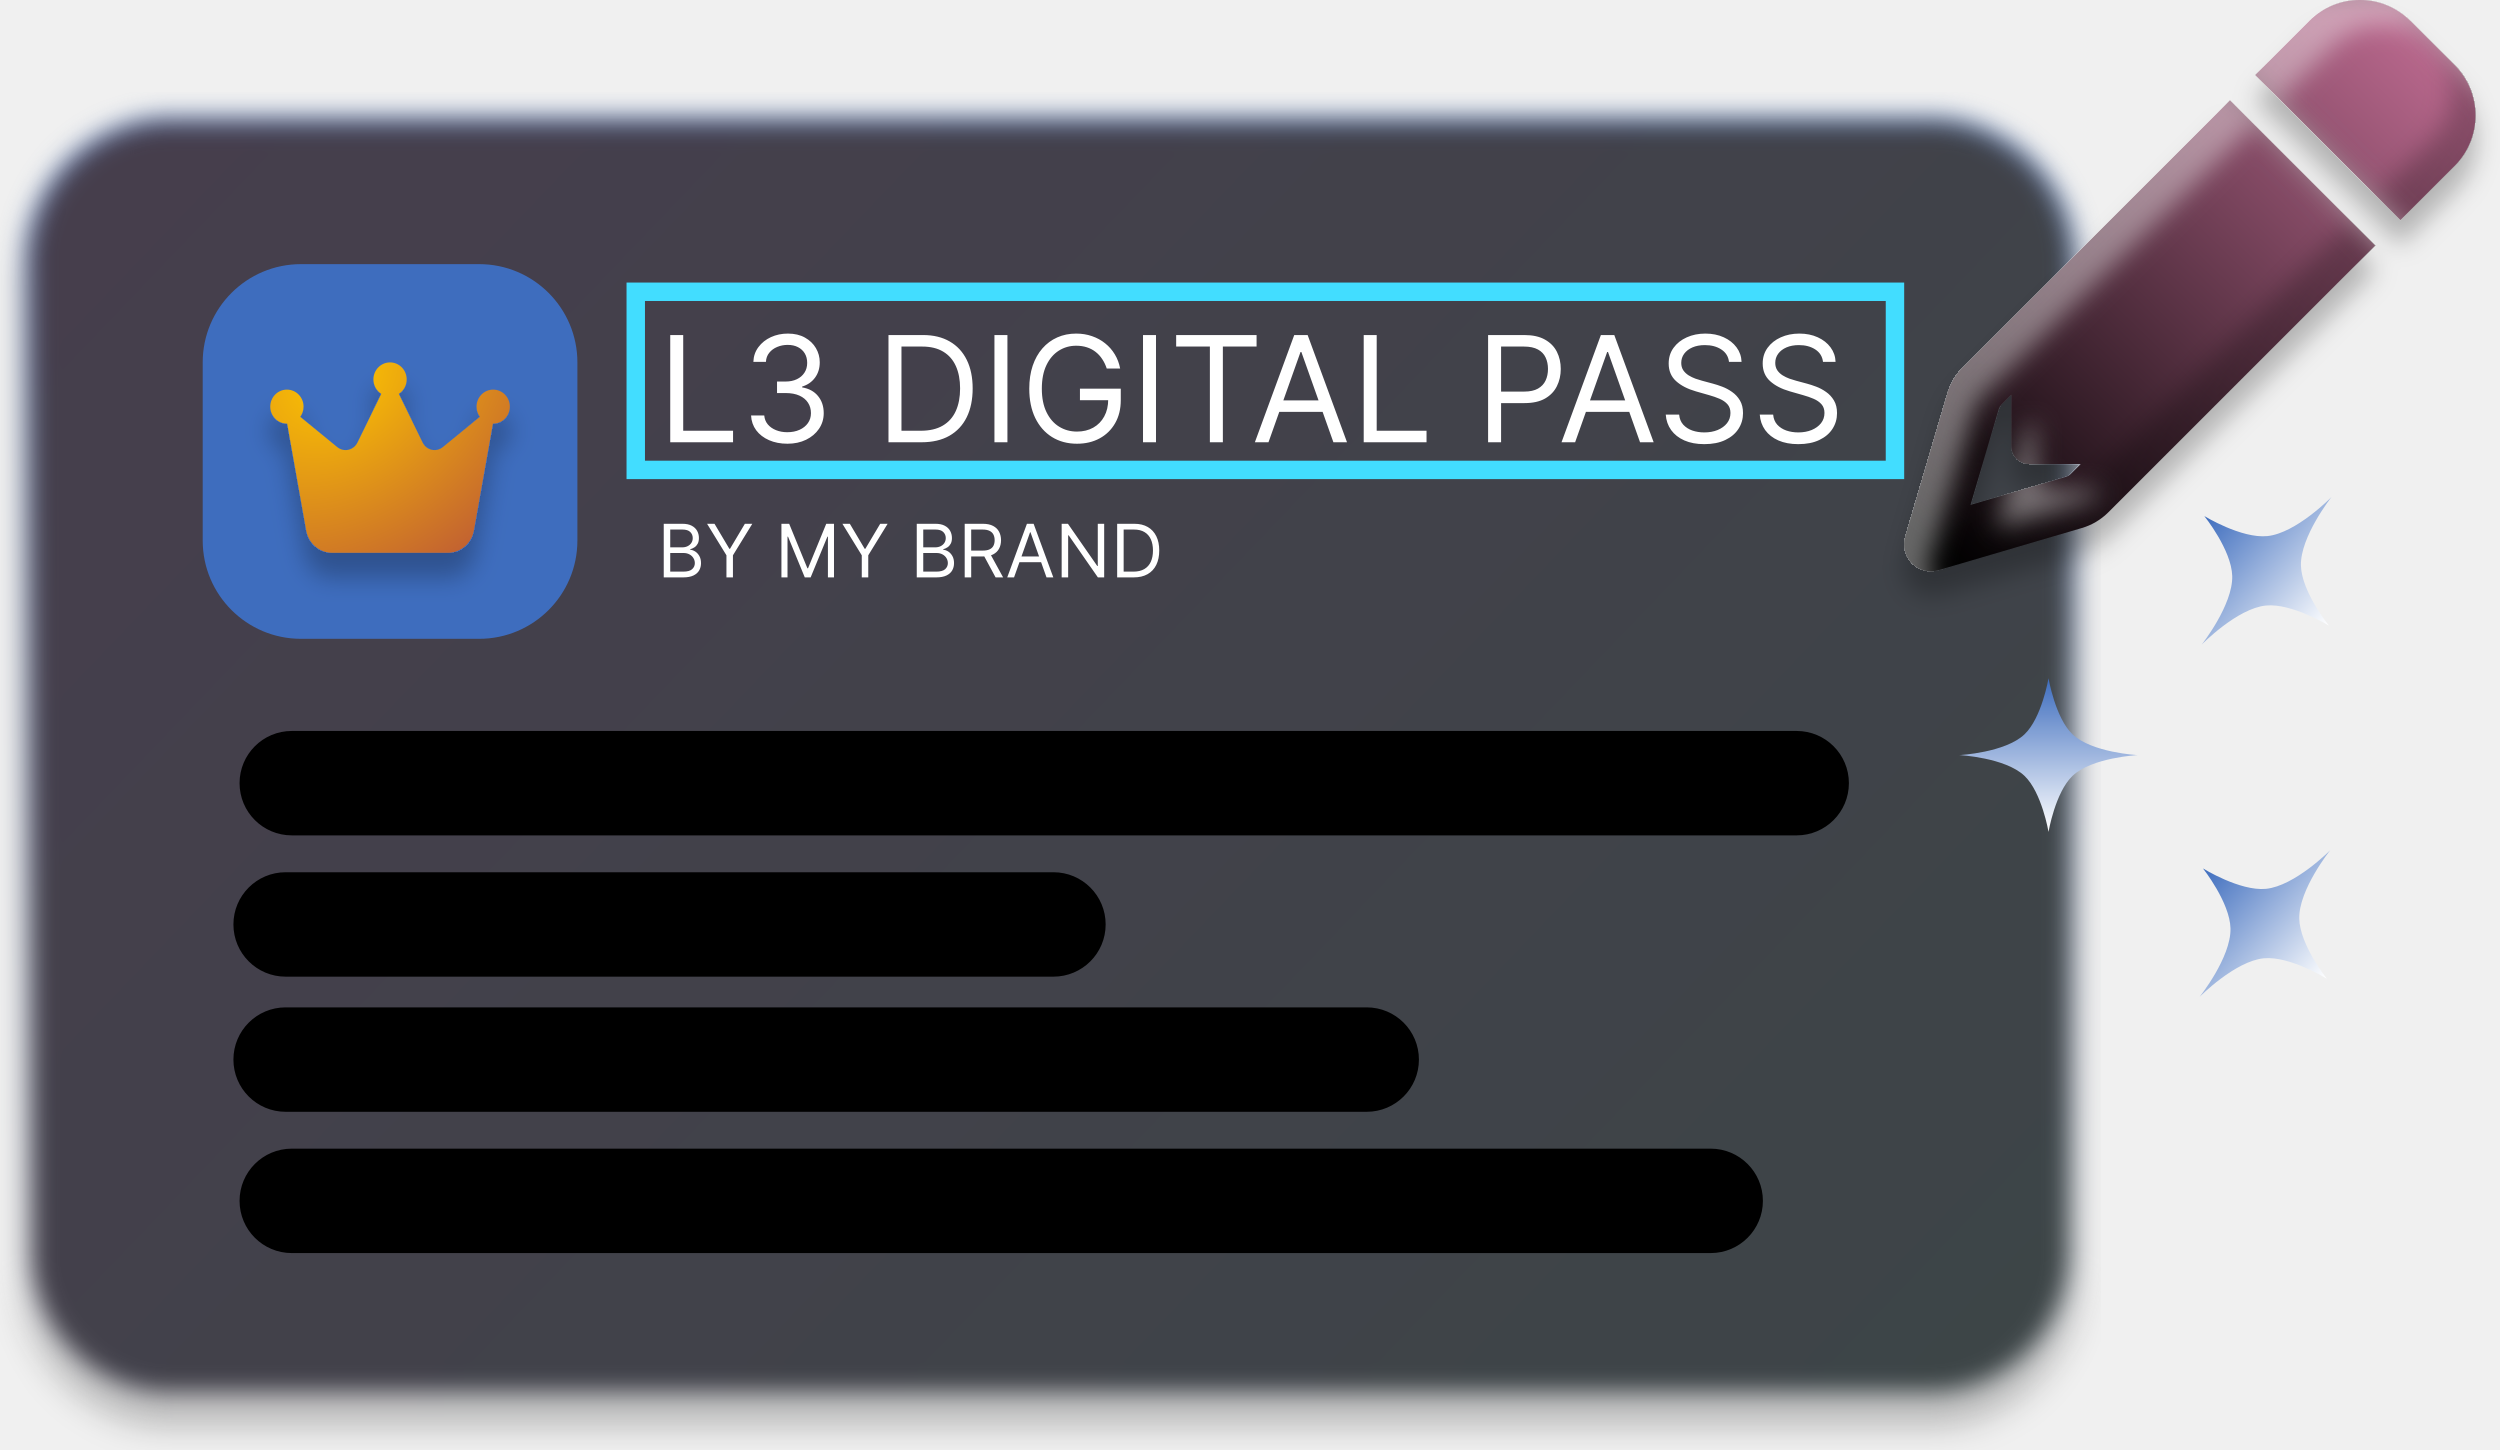
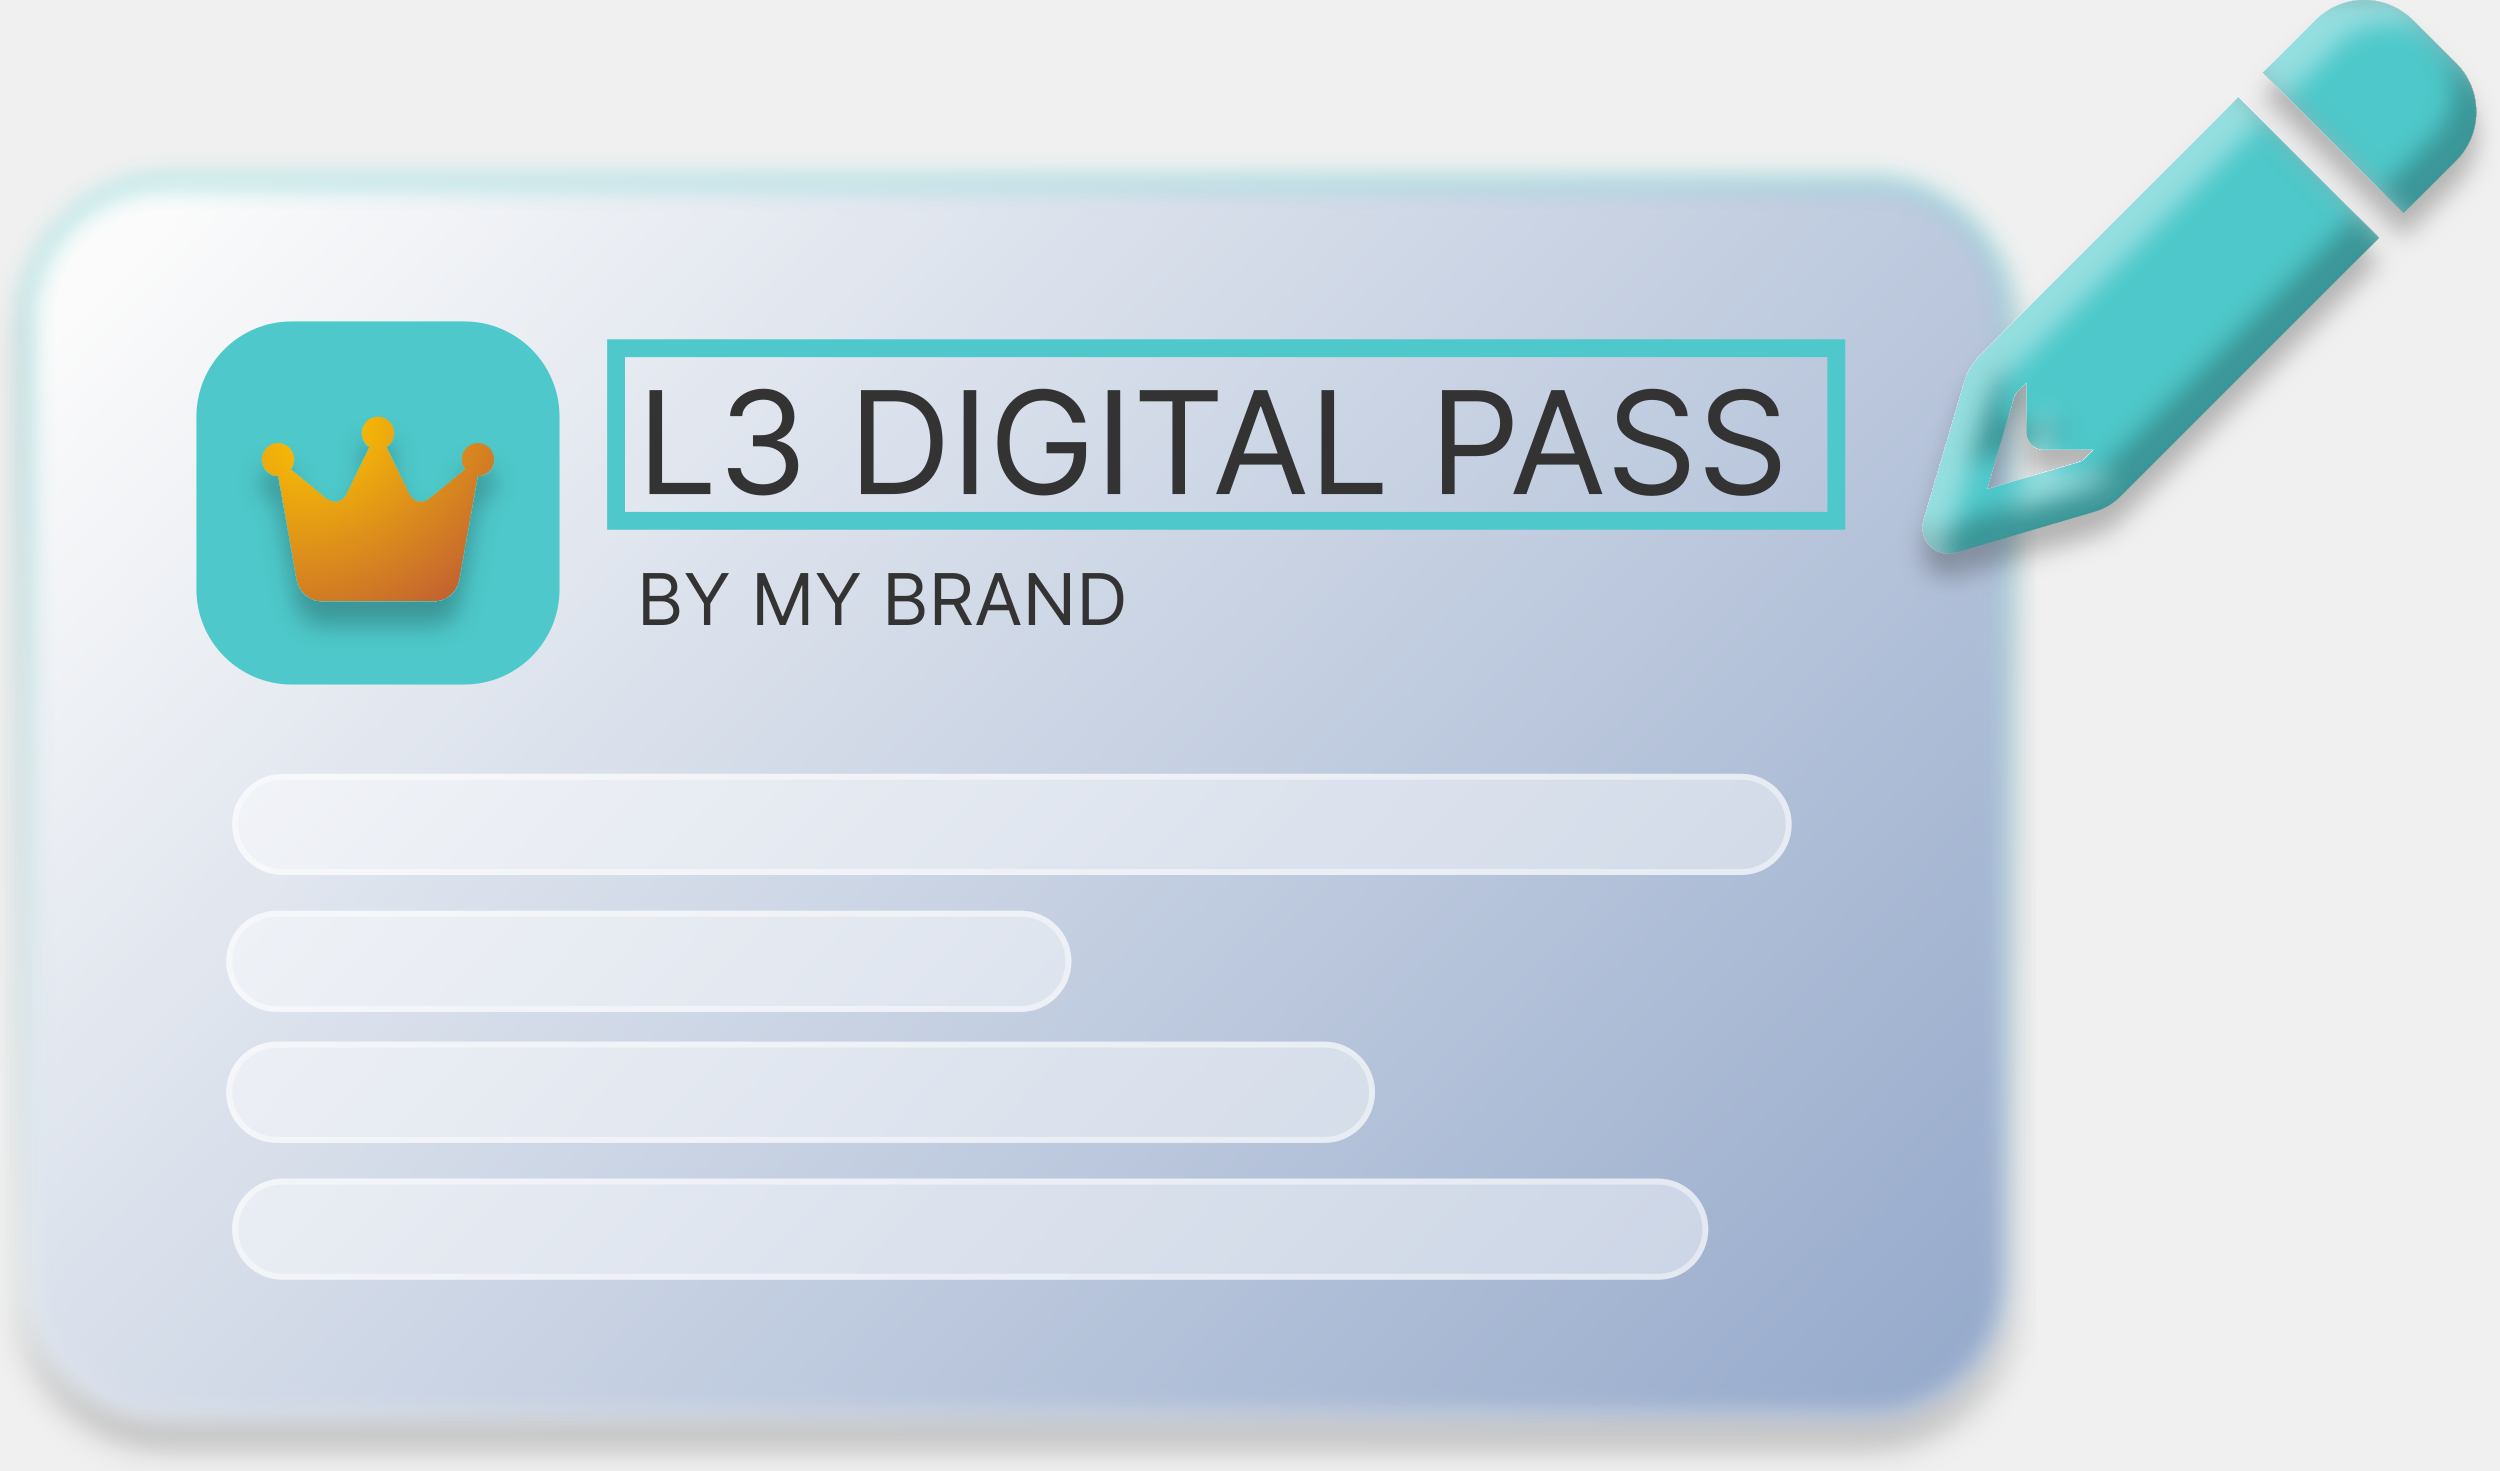
- <svg xmlns="http://www.w3.org/2000/svg" width="407" height="236" viewBox="0 0 407 236" fill="none">
-   <g filter="url(#filter0_df_160_15)">
-     <rect x="4" y="19" width="334" height="209" rx="24" fill="url(#paint0_linear_160_15)" fill-opacity="0.75" shape-rendering="crispEdges" />
-     <rect x="4.5" y="19.5" width="333" height="208" rx="23.5" stroke="url(#paint1_linear_160_15)" shape-rendering="crispEdges" />
+ <svg xmlns="http://www.w3.org/2000/svg" width="420" height="247" viewBox="0 0 420 247" fill="none">
+   <g filter="url(#filter0_df_219_17)">
+     <rect x="4" y="30" width="334" height="209" rx="24" fill="url(#paint0_linear_219_17)" fill-opacity="0.75" shape-rendering="crispEdges" />
+     <rect x="4.5" y="30.5" width="333" height="208" rx="23.5" stroke="url(#paint1_linear_219_17)" shape-rendering="crispEdges" />
  </g>
-   <rect x="39.5" y="119.5" width="261" height="16" rx="8" fill="black" stroke="black" />
-   <rect x="38.5" y="142.5" width="141" height="16" rx="8" fill="black" stroke="black" />
-   <rect x="38.5" y="164.5" width="192" height="16" rx="8" fill="black" stroke="black" />
-   <rect x="39.5" y="187.5" width="247" height="16" rx="8" fill="black" stroke="black" />
-   <path d="M109.114 72V54.545H111.227V70.125H119.341V72H109.114ZM128.205 72.239C127.08 72.239 126.077 72.046 125.196 71.659C124.321 71.273 123.625 70.736 123.108 70.048C122.597 69.355 122.318 68.551 122.273 67.636H124.42C124.466 68.199 124.659 68.685 125 69.094C125.341 69.497 125.787 69.81 126.338 70.031C126.889 70.253 127.5 70.364 128.17 70.364C128.92 70.364 129.585 70.233 130.165 69.972C130.744 69.71 131.199 69.347 131.528 68.881C131.858 68.415 132.023 67.875 132.023 67.261C132.023 66.619 131.864 66.054 131.545 65.565C131.227 65.071 130.761 64.685 130.148 64.406C129.534 64.128 128.784 63.989 127.898 63.989H126.5V62.114H127.898C128.591 62.114 129.199 61.989 129.722 61.739C130.25 61.489 130.662 61.136 130.957 60.682C131.259 60.227 131.409 59.693 131.409 59.08C131.409 58.489 131.278 57.974 131.017 57.537C130.756 57.099 130.386 56.758 129.909 56.514C129.438 56.27 128.881 56.148 128.239 56.148C127.636 56.148 127.068 56.258 126.534 56.48C126.006 56.696 125.574 57.011 125.239 57.426C124.903 57.835 124.722 58.33 124.693 58.909H122.648C122.682 57.994 122.957 57.193 123.474 56.506C123.991 55.812 124.668 55.273 125.503 54.886C126.344 54.5 127.267 54.307 128.273 54.307C129.352 54.307 130.278 54.526 131.051 54.963C131.824 55.395 132.418 55.966 132.832 56.676C133.247 57.386 133.455 58.153 133.455 58.977C133.455 59.96 133.196 60.798 132.679 61.492C132.168 62.185 131.472 62.665 130.591 62.932V63.068C131.693 63.25 132.554 63.719 133.173 64.474C133.793 65.224 134.102 66.153 134.102 67.261C134.102 68.21 133.844 69.062 133.327 69.818C132.815 70.568 132.116 71.159 131.23 71.591C130.344 72.023 129.335 72.239 128.205 72.239ZM150.031 72H144.645V54.545H150.27C151.963 54.545 153.412 54.895 154.616 55.594C155.821 56.287 156.744 57.284 157.386 58.585C158.028 59.881 158.349 61.432 158.349 63.239C158.349 65.057 158.026 66.622 157.378 67.935C156.73 69.242 155.787 70.247 154.548 70.952C153.31 71.651 151.804 72 150.031 72ZM146.759 70.125H149.895C151.338 70.125 152.534 69.847 153.483 69.29C154.432 68.733 155.139 67.94 155.605 66.912C156.071 65.883 156.304 64.659 156.304 63.239C156.304 61.83 156.074 60.617 155.614 59.599C155.153 58.577 154.466 57.793 153.551 57.247C152.636 56.696 151.497 56.42 150.134 56.42H146.759V70.125ZM164.009 54.545V72H161.895V54.545H164.009ZM180.178 60C179.991 59.426 179.744 58.912 179.437 58.457C179.136 57.997 178.775 57.605 178.354 57.281C177.94 56.957 177.468 56.71 176.94 56.54C176.411 56.369 175.832 56.284 175.201 56.284C174.167 56.284 173.227 56.551 172.38 57.085C171.533 57.619 170.86 58.406 170.36 59.446C169.86 60.486 169.61 61.761 169.61 63.273C169.61 64.784 169.863 66.06 170.369 67.099C170.874 68.139 171.559 68.926 172.423 69.46C173.286 69.994 174.258 70.261 175.337 70.261C176.337 70.261 177.218 70.048 177.979 69.622C178.746 69.19 179.343 68.582 179.769 67.798C180.201 67.008 180.417 66.079 180.417 65.011L181.065 65.148H175.815V63.273H182.462V65.148C182.462 66.585 182.156 67.835 181.542 68.898C180.934 69.96 180.093 70.784 179.019 71.369C177.951 71.949 176.724 72.239 175.337 72.239C173.792 72.239 172.434 71.875 171.263 71.148C170.099 70.421 169.19 69.386 168.536 68.046C167.888 66.704 167.565 65.114 167.565 63.273C167.565 61.892 167.749 60.651 168.119 59.548C168.494 58.44 169.022 57.497 169.704 56.719C170.386 55.94 171.192 55.344 172.124 54.929C173.056 54.514 174.082 54.307 175.201 54.307C176.121 54.307 176.979 54.446 177.775 54.724C178.576 54.997 179.289 55.386 179.914 55.892C180.545 56.392 181.07 56.992 181.491 57.69C181.911 58.383 182.201 59.153 182.36 60H180.178ZM188.196 54.545V72H186.082V54.545H188.196ZM191.479 56.42V54.545H204.57V56.42H199.082V72H196.968V56.42H191.479ZM206.509 72H204.293L210.702 54.545H212.884L219.293 72H217.077L211.862 57.307H211.725L206.509 72ZM207.327 65.182H216.259V67.057H207.327V65.182ZM222.012 72V54.545H224.126V70.125H232.239V72H222.012ZM242.262 72V54.545H248.16C249.529 54.545 250.648 54.793 251.518 55.287C252.393 55.776 253.04 56.438 253.461 57.273C253.881 58.108 254.092 59.04 254.092 60.068C254.092 61.097 253.881 62.031 253.461 62.872C253.046 63.713 252.404 64.383 251.535 64.883C250.665 65.378 249.552 65.625 248.194 65.625H243.967V63.75H248.126C249.063 63.75 249.816 63.588 250.384 63.264C250.952 62.94 251.364 62.503 251.62 61.952C251.881 61.395 252.012 60.767 252.012 60.068C252.012 59.369 251.881 58.744 251.62 58.193C251.364 57.642 250.95 57.21 250.376 56.898C249.802 56.58 249.04 56.42 248.092 56.42H244.376V72H242.262ZM256.431 72H254.215L260.624 54.545H262.806L269.215 72H266.999L261.783 57.307H261.647L256.431 72ZM257.249 65.182H266.181V67.057H257.249V65.182ZM281.479 58.909C281.377 58.045 280.962 57.375 280.235 56.898C279.508 56.42 278.616 56.182 277.559 56.182C276.786 56.182 276.11 56.307 275.531 56.557C274.957 56.807 274.508 57.151 274.184 57.588C273.866 58.026 273.707 58.523 273.707 59.08C273.707 59.545 273.817 59.946 274.039 60.281C274.266 60.611 274.556 60.886 274.908 61.108C275.261 61.324 275.63 61.503 276.016 61.645C276.403 61.781 276.758 61.892 277.082 61.977L278.854 62.455C279.309 62.574 279.815 62.739 280.371 62.949C280.934 63.159 281.471 63.446 281.982 63.81C282.499 64.168 282.925 64.628 283.261 65.19C283.596 65.753 283.763 66.443 283.763 67.261C283.763 68.204 283.516 69.057 283.022 69.818C282.533 70.579 281.817 71.185 280.874 71.633C279.937 72.082 278.798 72.307 277.457 72.307C276.207 72.307 275.124 72.105 274.21 71.702C273.3 71.298 272.585 70.736 272.062 70.014C271.545 69.293 271.252 68.454 271.184 67.5H273.366C273.423 68.159 273.644 68.704 274.031 69.136C274.423 69.562 274.917 69.881 275.513 70.091C276.116 70.296 276.763 70.398 277.457 70.398C278.263 70.398 278.988 70.267 279.63 70.006C280.272 69.739 280.781 69.369 281.156 68.898C281.531 68.421 281.718 67.864 281.718 67.227C281.718 66.648 281.556 66.176 281.232 65.812C280.908 65.449 280.482 65.153 279.954 64.926C279.425 64.699 278.854 64.5 278.241 64.329L276.093 63.716C274.729 63.324 273.65 62.764 272.854 62.037C272.059 61.31 271.661 60.358 271.661 59.182C271.661 58.205 271.925 57.352 272.454 56.625C272.988 55.892 273.704 55.324 274.602 54.92C275.505 54.511 276.513 54.307 277.627 54.307C278.752 54.307 279.752 54.508 280.627 54.912C281.502 55.31 282.195 55.855 282.707 56.548C283.224 57.242 283.496 58.028 283.525 58.909H281.479ZM296.784 58.909C296.682 58.045 296.267 57.375 295.54 56.898C294.813 56.42 293.92 56.182 292.864 56.182C292.091 56.182 291.415 56.307 290.835 56.557C290.261 56.807 289.813 57.151 289.489 57.588C289.17 58.026 289.011 58.523 289.011 59.08C289.011 59.545 289.122 59.946 289.344 60.281C289.571 60.611 289.861 60.886 290.213 61.108C290.565 61.324 290.935 61.503 291.321 61.645C291.707 61.781 292.062 61.892 292.386 61.977L294.159 62.455C294.614 62.574 295.119 62.739 295.676 62.949C296.239 63.159 296.776 63.446 297.287 63.81C297.804 64.168 298.23 64.628 298.565 65.19C298.901 65.753 299.068 66.443 299.068 67.261C299.068 68.204 298.821 69.057 298.327 69.818C297.838 70.579 297.122 71.185 296.179 71.633C295.241 72.082 294.102 72.307 292.761 72.307C291.511 72.307 290.429 72.105 289.514 71.702C288.605 71.298 287.889 70.736 287.366 70.014C286.849 69.293 286.557 68.454 286.489 67.5H288.67C288.727 68.159 288.949 68.704 289.335 69.136C289.727 69.562 290.222 69.881 290.818 70.091C291.42 70.296 292.068 70.398 292.761 70.398C293.568 70.398 294.293 70.267 294.935 70.006C295.577 69.739 296.085 69.369 296.46 68.898C296.835 68.421 297.023 67.864 297.023 67.227C297.023 66.648 296.861 66.176 296.537 65.812C296.213 65.449 295.787 65.153 295.259 64.926C294.73 64.699 294.159 64.5 293.545 64.329L291.398 63.716C290.034 63.324 288.955 62.764 288.159 62.037C287.364 61.31 286.966 60.358 286.966 59.182C286.966 58.205 287.23 57.352 287.759 56.625C288.293 55.892 289.009 55.324 289.906 54.92C290.81 54.511 291.818 54.307 292.932 54.307C294.057 54.307 295.057 54.508 295.932 54.912C296.807 55.31 297.5 55.855 298.011 56.548C298.528 57.242 298.801 58.028 298.83 58.909H296.784Z" fill="white" />
-   <rect x="33" y="43" width="61" height="61" rx="16" fill="#3E6DBE" />
-   <g filter="url(#filter1_d_160_15)">
-     <path d="M64.922 64.121C65.694 63.636 66.208 62.757 66.208 61.768C66.208 60.239 64.996 59 63.5 59C62.004 59 60.792 60.239 60.792 61.768C60.792 62.764 61.306 63.636 62.078 64.121L58.198 72.05C57.582 73.31 55.984 73.67 54.908 72.791L48.875 67.857C49.214 67.394 49.417 66.819 49.417 66.196C49.417 64.667 48.205 63.429 46.708 63.429C45.212 63.429 44 64.667 44 66.196C44 67.726 45.212 68.964 46.708 68.964C46.722 68.964 46.742 68.964 46.756 68.964L49.85 86.36C50.222 88.464 52.017 90 54.116 90H72.884C74.977 90 76.771 88.471 77.15 86.36L80.244 68.964C80.258 68.964 80.278 68.964 80.292 68.964C81.788 68.964 83 67.726 83 66.196C83 64.667 81.788 63.429 80.292 63.429C78.795 63.429 77.583 64.667 77.583 66.196C77.583 66.819 77.787 67.394 78.125 67.857L72.092 72.791C71.016 73.67 69.418 73.31 68.802 72.05L64.922 64.121Z" fill="url(#paint2_radial_160_15)" />
+   <rect x="39" y="130" width="262" height="17" rx="8.5" fill="white" fill-opacity="0.45" />
+   <rect x="39.5" y="130.5" width="261" height="16" rx="8" stroke="white" stroke-opacity="0.45" />
+   <rect x="38" y="153" width="142" height="17" rx="8.5" fill="white" fill-opacity="0.45" />
+   <rect x="38.5" y="153.5" width="141" height="16" rx="8" stroke="white" stroke-opacity="0.45" />
+   <rect x="38" y="175" width="193" height="17" rx="8.5" fill="white" fill-opacity="0.45" />
+   <rect x="38.5" y="175.5" width="192" height="16" rx="8" stroke="white" stroke-opacity="0.45" />
+   <rect x="39" y="198" width="248" height="17" rx="8.5" fill="white" fill-opacity="0.45" />
+   <rect x="39.5" y="198.5" width="247" height="16" rx="8" stroke="white" stroke-opacity="0.45" />
+   <path d="M109.114 83V65.546H111.227V81.125H119.341V83H109.114ZM128.205 83.239C127.08 83.239 126.077 83.046 125.196 82.659C124.321 82.273 123.625 81.736 123.108 81.048C122.597 80.355 122.318 79.551 122.273 78.636H124.42C124.466 79.199 124.659 79.685 125 80.094C125.341 80.497 125.787 80.81 126.338 81.031C126.889 81.253 127.5 81.364 128.17 81.364C128.92 81.364 129.585 81.233 130.165 80.972C130.744 80.71 131.199 80.347 131.528 79.881C131.858 79.415 132.023 78.875 132.023 78.261C132.023 77.619 131.864 77.054 131.545 76.565C131.227 76.071 130.761 75.685 130.148 75.406C129.534 75.128 128.784 74.989 127.898 74.989H126.5V73.114H127.898C128.591 73.114 129.199 72.989 129.722 72.739C130.25 72.489 130.662 72.136 130.957 71.682C131.259 71.227 131.409 70.693 131.409 70.079C131.409 69.489 131.278 68.974 131.017 68.537C130.756 68.099 130.386 67.758 129.909 67.514C129.438 67.27 128.881 67.148 128.239 67.148C127.636 67.148 127.068 67.258 126.534 67.48C126.006 67.696 125.574 68.011 125.239 68.426C124.903 68.835 124.722 69.329 124.693 69.909H122.648C122.682 68.994 122.957 68.193 123.474 67.506C123.991 66.812 124.668 66.273 125.503 65.886C126.344 65.5 127.267 65.307 128.273 65.307C129.352 65.307 130.278 65.526 131.051 65.963C131.824 66.395 132.418 66.966 132.832 67.676C133.247 68.386 133.455 69.153 133.455 69.977C133.455 70.96 133.196 71.798 132.679 72.492C132.168 73.185 131.472 73.665 130.591 73.932V74.068C131.693 74.25 132.554 74.719 133.173 75.474C133.793 76.224 134.102 77.153 134.102 78.261C134.102 79.21 133.844 80.062 133.327 80.818C132.815 81.568 132.116 82.159 131.23 82.591C130.344 83.023 129.335 83.239 128.205 83.239ZM150.031 83H144.645V65.546H150.27C151.963 65.546 153.412 65.895 154.616 66.594C155.821 67.287 156.744 68.284 157.386 69.585C158.028 70.881 158.349 72.432 158.349 74.239C158.349 76.057 158.026 77.622 157.378 78.935C156.73 80.242 155.787 81.247 154.548 81.952C153.31 82.651 151.804 83 150.031 83ZM146.759 81.125H149.895C151.338 81.125 152.534 80.847 153.483 80.29C154.432 79.733 155.139 78.94 155.605 77.912C156.071 76.883 156.304 75.659 156.304 74.239C156.304 72.829 156.074 71.617 155.614 70.599C155.153 69.577 154.466 68.793 153.551 68.247C152.636 67.696 151.497 67.421 150.134 67.421H146.759V81.125ZM164.009 65.546V83H161.895V65.546H164.009ZM180.178 71C179.991 70.426 179.744 69.912 179.437 69.457C179.136 68.997 178.775 68.605 178.354 68.281C177.94 67.957 177.468 67.71 176.94 67.54C176.411 67.369 175.832 67.284 175.201 67.284C174.167 67.284 173.227 67.551 172.38 68.085C171.533 68.619 170.86 69.406 170.36 70.446C169.86 71.486 169.61 72.761 169.61 74.273C169.61 75.784 169.863 77.06 170.369 78.099C170.874 79.139 171.559 79.926 172.423 80.46C173.286 80.994 174.258 81.261 175.337 81.261C176.337 81.261 177.218 81.048 177.979 80.622C178.746 80.19 179.343 79.582 179.769 78.798C180.201 78.008 180.417 77.079 180.417 76.011L181.065 76.148H175.815V74.273H182.462V76.148C182.462 77.585 182.156 78.835 181.542 79.898C180.934 80.96 180.093 81.784 179.019 82.369C177.951 82.949 176.724 83.239 175.337 83.239C173.792 83.239 172.434 82.875 171.263 82.148C170.099 81.421 169.19 80.386 168.536 79.046C167.888 77.704 167.565 76.114 167.565 74.273C167.565 72.892 167.749 71.651 168.119 70.548C168.494 69.44 169.022 68.497 169.704 67.719C170.386 66.94 171.192 66.344 172.124 65.929C173.056 65.514 174.082 65.307 175.201 65.307C176.121 65.307 176.979 65.446 177.775 65.724C178.576 65.997 179.289 66.386 179.914 66.892C180.545 67.392 181.07 67.992 181.491 68.69C181.911 69.383 182.201 70.153 182.36 71H180.178ZM188.196 65.546V83H186.082V65.546H188.196ZM191.479 67.421V65.546H204.57V67.421H199.082V83H196.968V67.421H191.479ZM206.509 83H204.293L210.702 65.546H212.884L219.293 83H217.077L211.862 68.307H211.725L206.509 83ZM207.327 76.182H216.259V78.057H207.327V76.182ZM222.012 83V65.546H224.126V81.125H232.239V83H222.012ZM242.262 83V65.546H248.16C249.529 65.546 250.648 65.793 251.518 66.287C252.393 66.776 253.04 67.438 253.461 68.273C253.881 69.108 254.092 70.04 254.092 71.068C254.092 72.097 253.881 73.031 253.461 73.872C253.046 74.713 252.404 75.383 251.535 75.883C250.665 76.378 249.552 76.625 248.194 76.625H243.967V74.75H248.126C249.063 74.75 249.816 74.588 250.384 74.264C250.952 73.94 251.364 73.503 251.62 72.952C251.881 72.395 252.012 71.767 252.012 71.068C252.012 70.369 251.881 69.744 251.62 69.193C251.364 68.642 250.95 68.21 250.376 67.898C249.802 67.579 249.04 67.421 248.092 67.421H244.376V83H242.262ZM256.431 83H254.215L260.624 65.546H262.806L269.215 83H266.999L261.783 68.307H261.647L256.431 83ZM257.249 76.182H266.181V78.057H257.249V76.182ZM281.479 69.909C281.377 69.046 280.962 68.375 280.235 67.898C279.508 67.421 278.616 67.182 277.559 67.182C276.786 67.182 276.11 67.307 275.531 67.557C274.957 67.807 274.508 68.151 274.184 68.588C273.866 69.026 273.707 69.523 273.707 70.079C273.707 70.546 273.817 70.946 274.039 71.281C274.266 71.611 274.556 71.886 274.908 72.108C275.261 72.324 275.63 72.503 276.016 72.645C276.403 72.781 276.758 72.892 277.082 72.977L278.854 73.454C279.309 73.574 279.815 73.739 280.371 73.949C280.934 74.159 281.471 74.446 281.982 74.81C282.499 75.168 282.925 75.628 283.261 76.19C283.596 76.753 283.763 77.443 283.763 78.261C283.763 79.204 283.516 80.057 283.022 80.818C282.533 81.579 281.817 82.185 280.874 82.633C279.937 83.082 278.798 83.307 277.457 83.307C276.207 83.307 275.124 83.105 274.21 82.702C273.3 82.298 272.585 81.736 272.062 81.014C271.545 80.293 271.252 79.454 271.184 78.5H273.366C273.423 79.159 273.644 79.704 274.031 80.136C274.423 80.562 274.917 80.881 275.513 81.091C276.116 81.296 276.763 81.398 277.457 81.398C278.263 81.398 278.988 81.267 279.63 81.006C280.272 80.739 280.781 80.369 281.156 79.898C281.531 79.421 281.718 78.864 281.718 78.227C281.718 77.648 281.556 77.176 281.232 76.812C280.908 76.449 280.482 76.153 279.954 75.926C279.425 75.699 278.854 75.5 278.241 75.329L276.093 74.716C274.729 74.324 273.65 73.764 272.854 73.037C272.059 72.31 271.661 71.358 271.661 70.182C271.661 69.204 271.925 68.352 272.454 67.625C272.988 66.892 273.704 66.324 274.602 65.921C275.505 65.511 276.513 65.307 277.627 65.307C278.752 65.307 279.752 65.508 280.627 65.912C281.502 66.31 282.195 66.855 282.707 67.548C283.224 68.242 283.496 69.028 283.525 69.909H281.479ZM296.784 69.909C296.682 69.046 296.267 68.375 295.54 67.898C294.813 67.421 293.92 67.182 292.864 67.182C292.091 67.182 291.415 67.307 290.835 67.557C290.261 67.807 289.813 68.151 289.489 68.588C289.17 69.026 289.011 69.523 289.011 70.079C289.011 70.546 289.122 70.946 289.344 71.281C289.571 71.611 289.861 71.886 290.213 72.108C290.565 72.324 290.935 72.503 291.321 72.645C291.707 72.781 292.062 72.892 292.386 72.977L294.159 73.454C294.614 73.574 295.119 73.739 295.676 73.949C296.239 74.159 296.776 74.446 297.287 74.81C297.804 75.168 298.23 75.628 298.565 76.19C298.901 76.753 299.068 77.443 299.068 78.261C299.068 79.204 298.821 80.057 298.327 80.818C297.838 81.579 297.122 82.185 296.179 82.633C295.241 83.082 294.102 83.307 292.761 83.307C291.511 83.307 290.429 83.105 289.514 82.702C288.605 82.298 287.889 81.736 287.366 81.014C286.849 80.293 286.557 79.454 286.489 78.5H288.67C288.727 79.159 288.949 79.704 289.335 80.136C289.727 80.562 290.222 80.881 290.818 81.091C291.42 81.296 292.068 81.398 292.761 81.398C293.568 81.398 294.293 81.267 294.935 81.006C295.577 80.739 296.085 80.369 296.46 79.898C296.835 79.421 297.023 78.864 297.023 78.227C297.023 77.648 296.861 77.176 296.537 76.812C296.213 76.449 295.787 76.153 295.259 75.926C294.73 75.699 294.159 75.5 293.545 75.329L291.398 74.716C290.034 74.324 288.955 73.764 288.159 73.037C287.364 72.31 286.966 71.358 286.966 70.182C286.966 69.204 287.23 68.352 287.759 67.625C288.293 66.892 289.009 66.324 289.906 65.921C290.81 65.511 291.818 65.307 292.932 65.307C294.057 65.307 295.057 65.508 295.932 65.912C296.807 66.31 297.5 66.855 298.011 67.548C298.528 68.242 298.801 69.028 298.83 69.909H296.784Z" fill="#333333" />
+   <rect x="33" y="54" width="61" height="61" rx="16" fill="#4EC8CA" />
+   <g filter="url(#filter1_d_219_17)">
+     <path d="M64.922 75.121C65.694 74.636 66.208 73.757 66.208 72.768C66.208 71.239 64.996 70 63.5 70C62.004 70 60.792 71.239 60.792 72.768C60.792 73.764 61.306 74.636 62.078 75.121L58.198 83.05C57.582 84.31 55.984 84.67 54.908 83.791L48.875 78.857C49.214 78.394 49.417 77.819 49.417 77.196C49.417 75.667 48.205 74.429 46.708 74.429C45.212 74.429 44 75.667 44 77.196C44 78.726 45.212 79.964 46.708 79.964C46.722 79.964 46.742 79.964 46.756 79.964L49.85 97.36C50.222 99.464 52.017 101 54.116 101H72.884C74.977 101 76.771 99.471 77.15 97.36L80.244 79.964C80.258 79.964 80.278 79.964 80.292 79.964C81.788 79.964 83 78.726 83 77.196C83 75.667 81.788 74.429 80.292 74.429C78.795 74.429 77.583 75.667 77.583 77.196C77.583 77.819 77.787 78.394 78.125 78.857L72.092 83.791C71.016 84.67 69.418 84.31 68.802 83.05L64.922 75.121Z" fill="url(#paint2_radial_219_17)" />
  </g>
-   <path d="M108.057 94V85.273H111.108C111.716 85.273 112.217 85.378 112.612 85.588C113.007 85.796 113.301 86.075 113.494 86.428C113.688 86.777 113.784 87.165 113.784 87.591C113.784 87.966 113.717 88.276 113.584 88.52C113.453 88.764 113.28 88.957 113.064 89.099C112.851 89.242 112.619 89.347 112.369 89.415V89.5C112.636 89.517 112.905 89.611 113.175 89.781C113.445 89.952 113.67 90.196 113.852 90.514C114.034 90.832 114.125 91.222 114.125 91.682C114.125 92.119 114.026 92.513 113.827 92.862C113.628 93.212 113.314 93.489 112.885 93.693C112.456 93.898 111.898 94 111.21 94H108.057ZM109.114 93.062H111.21C111.901 93.062 112.391 92.929 112.68 92.662C112.973 92.392 113.119 92.065 113.119 91.682C113.119 91.386 113.044 91.114 112.893 90.864C112.743 90.611 112.528 90.409 112.25 90.258C111.972 90.105 111.642 90.028 111.261 90.028H109.114V93.062ZM109.114 89.108H111.074C111.392 89.108 111.679 89.046 111.935 88.921C112.193 88.796 112.398 88.619 112.548 88.392C112.702 88.165 112.778 87.898 112.778 87.591C112.778 87.207 112.645 86.882 112.378 86.615C112.111 86.345 111.688 86.21 111.108 86.21H109.114V89.108ZM115.112 85.273H116.322L118.742 89.347H118.844L121.265 85.273H122.475L119.322 90.403V94H118.265V90.403L115.112 85.273ZM127.217 85.273H128.478L131.444 92.517H131.547L134.512 85.273H135.774V94H134.785V87.369H134.7L131.973 94H131.018L128.291 87.369H128.206V94H127.217V85.273ZM137.143 85.273H138.353L140.773 89.347H140.876L143.296 85.273H144.506L141.353 90.403V94H140.296V90.403L137.143 85.273ZM149.248 94V85.273H152.299C152.907 85.273 153.409 85.378 153.804 85.588C154.199 85.796 154.493 86.075 154.686 86.428C154.879 86.777 154.975 87.165 154.975 87.591C154.975 87.966 154.909 88.276 154.775 88.52C154.645 88.764 154.471 88.957 154.255 89.099C154.042 89.242 153.811 89.347 153.561 89.415V89.5C153.828 89.517 154.096 89.611 154.366 89.781C154.636 89.952 154.862 90.196 155.044 90.514C155.225 90.832 155.316 91.222 155.316 91.682C155.316 92.119 155.217 92.513 155.018 92.862C154.819 93.212 154.505 93.489 154.076 93.693C153.647 93.898 153.089 94 152.402 94H149.248ZM150.305 93.062H152.402C153.092 93.062 153.582 92.929 153.872 92.662C154.164 92.392 154.311 92.065 154.311 91.682C154.311 91.386 154.235 91.114 154.085 90.864C153.934 90.611 153.72 90.409 153.441 90.258C153.163 90.105 152.833 90.028 152.453 90.028H150.305V93.062ZM150.305 89.108H152.265C152.583 89.108 152.87 89.046 153.126 88.921C153.385 88.796 153.589 88.619 153.74 88.392C153.893 88.165 153.97 87.898 153.97 87.591C153.97 87.207 153.836 86.882 153.569 86.615C153.302 86.345 152.879 86.21 152.299 86.21H150.305V89.108ZM157.053 94V85.273H160.002C160.684 85.273 161.243 85.389 161.681 85.622C162.118 85.852 162.442 86.169 162.652 86.572C162.863 86.976 162.968 87.435 162.968 87.949C162.968 88.463 162.863 88.919 162.652 89.317C162.442 89.715 162.12 90.027 161.685 90.254C161.25 90.479 160.695 90.591 160.019 90.591H157.632V89.636H159.985C160.451 89.636 160.826 89.568 161.11 89.432C161.397 89.296 161.604 89.102 161.732 88.852C161.863 88.599 161.928 88.298 161.928 87.949C161.928 87.599 161.863 87.294 161.732 87.033C161.601 86.771 161.392 86.57 161.105 86.428C160.819 86.283 160.439 86.21 159.968 86.21H158.11V94H157.053ZM161.161 90.079L163.309 94H162.081L159.968 90.079H161.161ZM165.087 94H163.979L167.183 85.273H168.274L171.479 94H170.371L167.763 86.653H167.695L165.087 94ZM165.496 90.591H169.962V91.528H165.496V90.591ZM179.759 85.273V94H178.736L173.98 87.148H173.895V94H172.838V85.273H173.861L178.634 92.142H178.719V85.273H179.759ZM184.566 94H181.873V85.273H184.686C185.532 85.273 186.257 85.447 186.859 85.797C187.461 86.144 187.923 86.642 188.244 87.293C188.565 87.94 188.725 88.716 188.725 89.619C188.725 90.528 188.564 91.311 188.24 91.967C187.916 92.621 187.444 93.124 186.825 93.476C186.206 93.825 185.453 94 184.566 94ZM182.93 93.062H184.498C185.22 93.062 185.818 92.923 186.292 92.645C186.767 92.367 187.12 91.97 187.353 91.456C187.586 90.942 187.703 90.329 187.703 89.619C187.703 88.915 187.588 88.308 187.358 87.8C187.127 87.288 186.784 86.896 186.326 86.624C185.869 86.348 185.299 86.21 184.618 86.21H182.93V93.062Z" fill="white" />
-   <rect x="103.5" y="47.5" width="205" height="29" stroke="#42DDFF" stroke-width="3" />
-   <g filter="url(#filter2_dii_160_15)">
-     <path d="M386.679 39.959L384.625 42.014L380.515 46.123L343.237 83.4C342.037 84.601 340.545 85.492 338.909 85.964L315.596 92.82C314.069 93.274 312.414 92.856 311.287 91.71C310.159 90.565 309.723 88.947 310.177 87.401L317.033 64.107C317.506 62.471 318.397 60.98 319.597 59.78L356.875 22.503L360.985 18.393L363.04 16.338L369.204 22.503L380.497 33.795L386.661 39.959H386.679ZM327.453 64.253L325.762 65.944C325.598 66.108 325.471 66.326 325.398 66.562L320.797 82.2L336.436 77.6C336.672 77.527 336.89 77.4 337.054 77.236L338.745 75.545H330.362C328.762 75.545 327.453 74.236 327.453 72.636V64.253ZM392.426 3.409L399.59 10.574C404.137 15.12 404.137 22.484 399.59 27.03L396.954 29.667L392.844 33.777L390.789 35.831L384.625 29.667L373.332 18.375L367.149 12.21L369.204 10.156L373.314 6.046L375.951 3.409C380.497 -1.136 387.861 -1.136 392.408 3.409H392.426Z" fill="url(#paint3_linear_160_15)" />
+   <path d="M108.057 105V96.273H111.108C111.716 96.273 112.217 96.378 112.612 96.588C113.007 96.796 113.301 97.075 113.494 97.428C113.688 97.777 113.784 98.165 113.784 98.591C113.784 98.966 113.717 99.276 113.584 99.52C113.453 99.764 113.28 99.957 113.064 100.099C112.851 100.241 112.619 100.347 112.369 100.415V100.5C112.636 100.517 112.905 100.611 113.175 100.781C113.445 100.952 113.67 101.196 113.852 101.514C114.034 101.832 114.125 102.222 114.125 102.682C114.125 103.119 114.026 103.513 113.827 103.862C113.628 104.212 113.314 104.489 112.885 104.693C112.456 104.898 111.898 105 111.21 105H108.057ZM109.114 104.062H111.21C111.901 104.062 112.391 103.929 112.68 103.662C112.973 103.392 113.119 103.065 113.119 102.682C113.119 102.386 113.044 102.114 112.893 101.864C112.743 101.611 112.528 101.409 112.25 101.259C111.972 101.105 111.642 101.028 111.261 101.028H109.114V104.062ZM109.114 100.108H111.074C111.392 100.108 111.679 100.045 111.935 99.921C112.193 99.796 112.398 99.619 112.548 99.392C112.702 99.165 112.778 98.898 112.778 98.591C112.778 98.207 112.645 97.882 112.378 97.615C112.111 97.345 111.688 97.21 111.108 97.21H109.114V100.108ZM115.112 96.273H116.322L118.742 100.347H118.844L121.265 96.273H122.475L119.322 101.403V105H118.265V101.403L115.112 96.273ZM127.217 96.273H128.478L131.444 103.517H131.547L134.512 96.273H135.774V105H134.785V98.369H134.7L131.973 105H131.018L128.291 98.369H128.206V105H127.217V96.273ZM137.143 96.273H138.353L140.773 100.347H140.876L143.296 96.273H144.506L141.353 101.403V105H140.296V101.403L137.143 96.273ZM149.248 105V96.273H152.299C152.907 96.273 153.409 96.378 153.804 96.588C154.199 96.796 154.493 97.075 154.686 97.428C154.879 97.777 154.975 98.165 154.975 98.591C154.975 98.966 154.909 99.276 154.775 99.52C154.645 99.764 154.471 99.957 154.255 100.099C154.042 100.241 153.811 100.347 153.561 100.415V100.5C153.828 100.517 154.096 100.611 154.366 100.781C154.636 100.952 154.862 101.196 155.044 101.514C155.225 101.832 155.316 102.222 155.316 102.682C155.316 103.119 155.217 103.513 155.018 103.862C154.819 104.212 154.505 104.489 154.076 104.693C153.647 104.898 153.089 105 152.402 105H149.248ZM150.305 104.062H152.402C153.092 104.062 153.582 103.929 153.872 103.662C154.164 103.392 154.311 103.065 154.311 102.682C154.311 102.386 154.235 102.114 154.085 101.864C153.934 101.611 153.72 101.409 153.441 101.259C153.163 101.105 152.833 101.028 152.453 101.028H150.305V104.062ZM150.305 100.108H152.265C152.583 100.108 152.87 100.045 153.126 99.921C153.385 99.796 153.589 99.619 153.74 99.392C153.893 99.165 153.97 98.898 153.97 98.591C153.97 98.207 153.836 97.882 153.569 97.615C153.302 97.345 152.879 97.21 152.299 97.21H150.305V100.108ZM157.053 105V96.273H160.002C160.684 96.273 161.243 96.389 161.681 96.622C162.118 96.852 162.442 97.169 162.652 97.572C162.863 97.976 162.968 98.435 162.968 98.949C162.968 99.463 162.863 99.919 162.652 100.317C162.442 100.714 162.12 101.027 161.685 101.254C161.25 101.479 160.695 101.591 160.019 101.591H157.632V100.636H159.985C160.451 100.636 160.826 100.568 161.11 100.432C161.397 100.295 161.604 100.102 161.732 99.852C161.863 99.599 161.928 99.298 161.928 98.949C161.928 98.599 161.863 98.294 161.732 98.033C161.601 97.771 161.392 97.57 161.105 97.428C160.819 97.283 160.439 97.21 159.968 97.21H158.11V105H157.053ZM161.161 101.08L163.309 105H162.081L159.968 101.08H161.161ZM165.087 105H163.979L167.183 96.273H168.274L171.479 105H170.371L167.763 97.653H167.695L165.087 105ZM165.496 101.591H169.962V102.528H165.496V101.591ZM179.759 96.273V105H178.736L173.98 98.148H173.895V105H172.838V96.273H173.861L178.634 103.142H178.719V96.273H179.759ZM184.566 105H181.873V96.273H184.686C185.532 96.273 186.257 96.447 186.859 96.797C187.461 97.144 187.923 97.642 188.244 98.293C188.565 98.94 188.725 99.716 188.725 100.619C188.725 101.528 188.564 102.311 188.24 102.967C187.916 103.621 187.444 104.124 186.825 104.476C186.206 104.825 185.453 105 184.566 105ZM182.93 104.062H184.498C185.22 104.062 185.818 103.923 186.292 103.645C186.767 103.366 187.12 102.97 187.353 102.456C187.586 101.942 187.703 101.33 187.703 100.619C187.703 99.915 187.588 99.308 187.358 98.8C187.127 98.288 186.784 97.896 186.326 97.624C185.869 97.348 185.299 97.21 184.618 97.21H182.93V104.062Z" fill="#333333" />
+   <rect x="103.5" y="58.5" width="205" height="29" stroke="#4EC8CA" stroke-width="3" />
+   <g filter="url(#filter2_dii_219_17)">
+     <path d="M399.679 39.959L397.625 42.014L393.515 46.123L356.237 83.4C355.037 84.601 353.545 85.492 351.909 85.964L328.596 92.82C327.069 93.274 325.414 92.856 324.287 91.71C323.159 90.565 322.723 88.947 323.177 87.401L330.033 64.107C330.506 62.471 331.397 60.98 332.597 59.78L369.875 22.503L373.985 18.393L376.04 16.338L382.204 22.503L393.497 33.795L399.661 39.959H399.679ZM340.453 64.253L338.762 65.944C338.598 66.108 338.471 66.326 338.398 66.562L333.797 82.2L349.436 77.6C349.672 77.527 349.89 77.4 350.054 77.236L351.745 75.545H343.362C341.762 75.545 340.453 74.236 340.453 72.636V64.253ZM405.426 3.409L412.59 10.574C417.137 15.12 417.137 22.484 412.59 27.03L409.954 29.667L405.844 33.777L403.789 35.831L397.625 29.667L386.332 18.375L380.149 12.21L382.204 10.156L386.314 6.046L388.951 3.409C393.497 -1.136 400.861 -1.136 405.408 3.409H405.426Z" fill="#4EC8CA" />
  </g>
-   <path d="M333.5 110.43C333.5 110.43 334.597 116.875 337.416 119.554C340.551 122.533 348 122.93 348 122.93C348 122.93 340.551 123.327 337.416 126.306C334.597 128.985 333.5 135.43 333.5 135.43C333.5 135.43 332.403 128.985 329.584 126.306C326.449 123.327 319 122.93 319 122.93C319 122.93 326.449 122.533 329.584 119.554C332.403 116.875 333.5 110.43 333.5 110.43Z" fill="url(#paint4_linear_160_15)" />
-   <path d="M358.863 84.014C358.863 84.014 364.889 87.702 369.116 87.277C373.817 86.805 379.567 80.916 379.567 80.916C379.567 80.916 374.461 87.371 374.592 92.093C374.71 96.34 379.136 101.846 379.136 101.846C379.136 101.846 373.111 98.158 368.884 98.583C364.183 99.055 358.432 104.944 358.432 104.944C358.432 104.944 363.539 98.489 363.408 93.766C363.29 89.52 358.863 84.014 358.863 84.014Z" fill="url(#paint5_linear_160_15)" />
-   <path d="M358.642 141.378C358.642 141.378 364.645 145.103 368.874 144.705C373.578 144.261 379.365 138.409 379.365 138.409C379.365 138.409 374.218 144.832 374.32 149.555C374.411 153.802 378.804 159.336 378.804 159.336C378.804 159.336 372.801 155.61 368.571 156.009C363.868 156.452 358.081 162.304 358.081 162.304C358.081 162.304 363.228 155.882 363.126 151.159C363.034 146.911 358.642 141.378 358.642 141.378Z" fill="url(#paint6_linear_160_15)" />
  <defs>
-     <filter id="filter0_df_160_15" x="0" y="15" width="342" height="221" filterUnits="userSpaceOnUse" color-interpolation-filters="sRGB">
+     <filter id="filter0_df_219_17" x="0" y="26" width="342" height="221" filterUnits="userSpaceOnUse" color-interpolation-filters="sRGB">
      <feFlood flood-opacity="0" result="BackgroundImageFix" />
      <feColorMatrix in="SourceAlpha" type="matrix" values="0 0 0 0 0 0 0 0 0 0 0 0 0 0 0 0 0 0 127 0" result="hardAlpha" />
      <feOffset dy="4" />
      <feGaussianBlur stdDeviation="2" />
      <feComposite in2="hardAlpha" operator="out" />
      <feColorMatrix type="matrix" values="0 0 0 0 0 0 0 0 0 0 0 0 0 0 0 0 0 0 0.25 0" />
-       <feBlend mode="normal" in2="BackgroundImageFix" result="effect1_dropShadow_160_15" />
-       <feBlend mode="normal" in="SourceGraphic" in2="effect1_dropShadow_160_15" result="shape" />
-       <feGaussianBlur stdDeviation="2" result="effect2_foregroundBlur_160_15" />
+       <feBlend mode="normal" in2="BackgroundImageFix" result="effect1_dropShadow_219_17" />
+       <feBlend mode="normal" in="SourceGraphic" in2="effect1_dropShadow_219_17" result="shape" />
+       <feGaussianBlur stdDeviation="2" result="effect2_foregroundBlur_219_17" />
    </filter>
-     <filter id="filter1_d_160_15" x="40" y="59" width="47" height="39" filterUnits="userSpaceOnUse" color-interpolation-filters="sRGB">
+     <filter id="filter1_d_219_17" x="40" y="70" width="47" height="39" filterUnits="userSpaceOnUse" color-interpolation-filters="sRGB">
      <feFlood flood-opacity="0" result="BackgroundImageFix" />
      <feColorMatrix in="SourceAlpha" type="matrix" values="0 0 0 0 0 0 0 0 0 0 0 0 0 0 0 0 0 0 127 0" result="hardAlpha" />
      <feOffset dy="4" />
      <feGaussianBlur stdDeviation="2" />
      <feComposite in2="hardAlpha" operator="out" />
      <feColorMatrix type="matrix" values="0 0 0 0 0 0 0 0 0 0 0 0 0 0 0 0 0 0 0.25 0" />
-       <feBlend mode="normal" in2="BackgroundImageFix" result="effect1_dropShadow_160_15" />
-       <feBlend mode="normal" in="SourceGraphic" in2="effect1_dropShadow_160_15" result="shape" />
+       <feBlend mode="normal" in2="BackgroundImageFix" result="effect1_dropShadow_219_17" />
+       <feBlend mode="normal" in="SourceGraphic" in2="effect1_dropShadow_219_17" result="shape" />
    </filter>
-     <filter id="filter2_dii_160_15" x="306" y="-4" width="101" height="105" filterUnits="userSpaceOnUse" color-interpolation-filters="sRGB">
+     <filter id="filter2_dii_219_17" x="319" y="-4" width="101" height="105" filterUnits="userSpaceOnUse" color-interpolation-filters="sRGB">
      <feFlood flood-opacity="0" result="BackgroundImageFix" />
      <feColorMatrix in="SourceAlpha" type="matrix" values="0 0 0 0 0 0 0 0 0 0 0 0 0 0 0 0 0 0 127 0" result="hardAlpha" />
      <feOffset dy="4" />
      <feGaussianBlur stdDeviation="2" />
      <feComposite in2="hardAlpha" operator="out" />
      <feColorMatrix type="matrix" values="0 0 0 0 0 0 0 0 0 0 0 0 0 0 0 0 0 0 0.25 0" />
-       <feBlend mode="normal" in2="BackgroundImageFix" result="effect1_dropShadow_160_15" />
-       <feBlend mode="normal" in="SourceGraphic" in2="effect1_dropShadow_160_15" result="shape" />
+       <feBlend mode="normal" in2="BackgroundImageFix" result="effect1_dropShadow_219_17" />
+       <feBlend mode="normal" in="SourceGraphic" in2="effect1_dropShadow_219_17" result="shape" />
      <feColorMatrix in="SourceAlpha" type="matrix" values="0 0 0 0 0 0 0 0 0 0 0 0 0 0 0 0 0 0 127 0" result="hardAlpha" />
      <feOffset dx="-4" dy="-4" />
      <feGaussianBlur stdDeviation="2" />
      <feComposite in2="hardAlpha" operator="arithmetic" k2="-1" k3="1" />
      <feColorMatrix type="matrix" values="0 0 0 0 0 0 0 0 0 0 0 0 0 0 0 0 0 0 0.25 0" />
-       <feBlend mode="normal" in2="shape" result="effect2_innerShadow_160_15" />
+       <feBlend mode="normal" in2="shape" result="effect2_innerShadow_219_17" />
      <feColorMatrix in="SourceAlpha" type="matrix" values="0 0 0 0 0 0 0 0 0 0 0 0 0 0 0 0 0 0 127 0" result="hardAlpha" />
      <feOffset dx="4" dy="4" />
      <feGaussianBlur stdDeviation="2" />
      <feComposite in2="hardAlpha" operator="arithmetic" k2="-1" k3="1" />
      <feColorMatrix type="matrix" values="0 0 0 0 1 0 0 0 0 1 0 0 0 0 1 0 0 0 0.4 0" />
-       <feBlend mode="normal" in2="effect2_innerShadow_160_15" result="effect3_innerShadow_160_15" />
+       <feBlend mode="normal" in2="effect2_innerShadow_219_17" result="effect3_innerShadow_219_17" />
    </filter>
-     <linearGradient id="paint0_linear_160_15" x1="24.117" y1="26.426" x2="283.807" y2="275.232" gradientUnits="userSpaceOnUse">
-       <stop stop-color="#0D0316" />
-       <stop offset="1" stop-color="#010C0F" />
+     <linearGradient id="paint0_linear_219_17" x1="24.117" y1="37.426" x2="283.807" y2="286.232" gradientUnits="userSpaceOnUse">
+       <stop stop-color="white" />
+       <stop offset="1" stop-color="#7691BE" />
    </linearGradient>
-     <linearGradient id="paint1_linear_160_15" x1="171" y1="19" x2="171" y2="228" gradientUnits="userSpaceOnUse">
-       <stop stop-color="#3E6DBE" />
+     <linearGradient id="paint1_linear_219_17" x1="171" y1="30" x2="171" y2="239" gradientUnits="userSpaceOnUse">
+       <stop stop-color="#4EC8CA" />
      <stop offset="1" stop-color="white" />
    </linearGradient>
-     <radialGradient id="paint2_radial_160_15" cx="0" cy="0" r="1" gradientUnits="userSpaceOnUse" gradientTransform="translate(54.5 61) rotate(52.5946) scale(42.8019 53.8475)">
+     <radialGradient id="paint2_radial_219_17" cx="0" cy="0" r="1" gradientUnits="userSpaceOnUse" gradientTransform="translate(54.5 72) rotate(52.5946) scale(42.8019 53.8475)">
      <stop stop-color="#FDC500" />
      <stop offset="1" stop-color="#B64D3B" />
    </radialGradient>
-     <linearGradient id="paint3_linear_160_15" x1="397" y1="6" x2="315" y2="90" gradientUnits="userSpaceOnUse">
-       <stop stop-color="#BD6A90" />
-       <stop offset="1" />
-     </linearGradient>
-     <linearGradient id="paint4_linear_160_15" x1="333.5" y1="110.43" x2="333.5" y2="135.43" gradientUnits="userSpaceOnUse">
-       <stop stop-color="#3E6DBE" />
-       <stop offset="1" stop-color="white" />
-     </linearGradient>
-     <linearGradient id="paint5_linear_160_15" x1="358.863" y1="84.014" x2="379.136" y2="101.846" gradientUnits="userSpaceOnUse">
-       <stop stop-color="#3E6DBE" />
-       <stop offset="1" stop-color="white" />
-     </linearGradient>
-     <linearGradient id="paint6_linear_160_15" x1="358.642" y1="141.378" x2="378.804" y2="159.336" gradientUnits="userSpaceOnUse">
-       <stop stop-color="#3E6DBE" />
-       <stop offset="1" stop-color="white" />
-     </linearGradient>
  </defs>
</svg>
